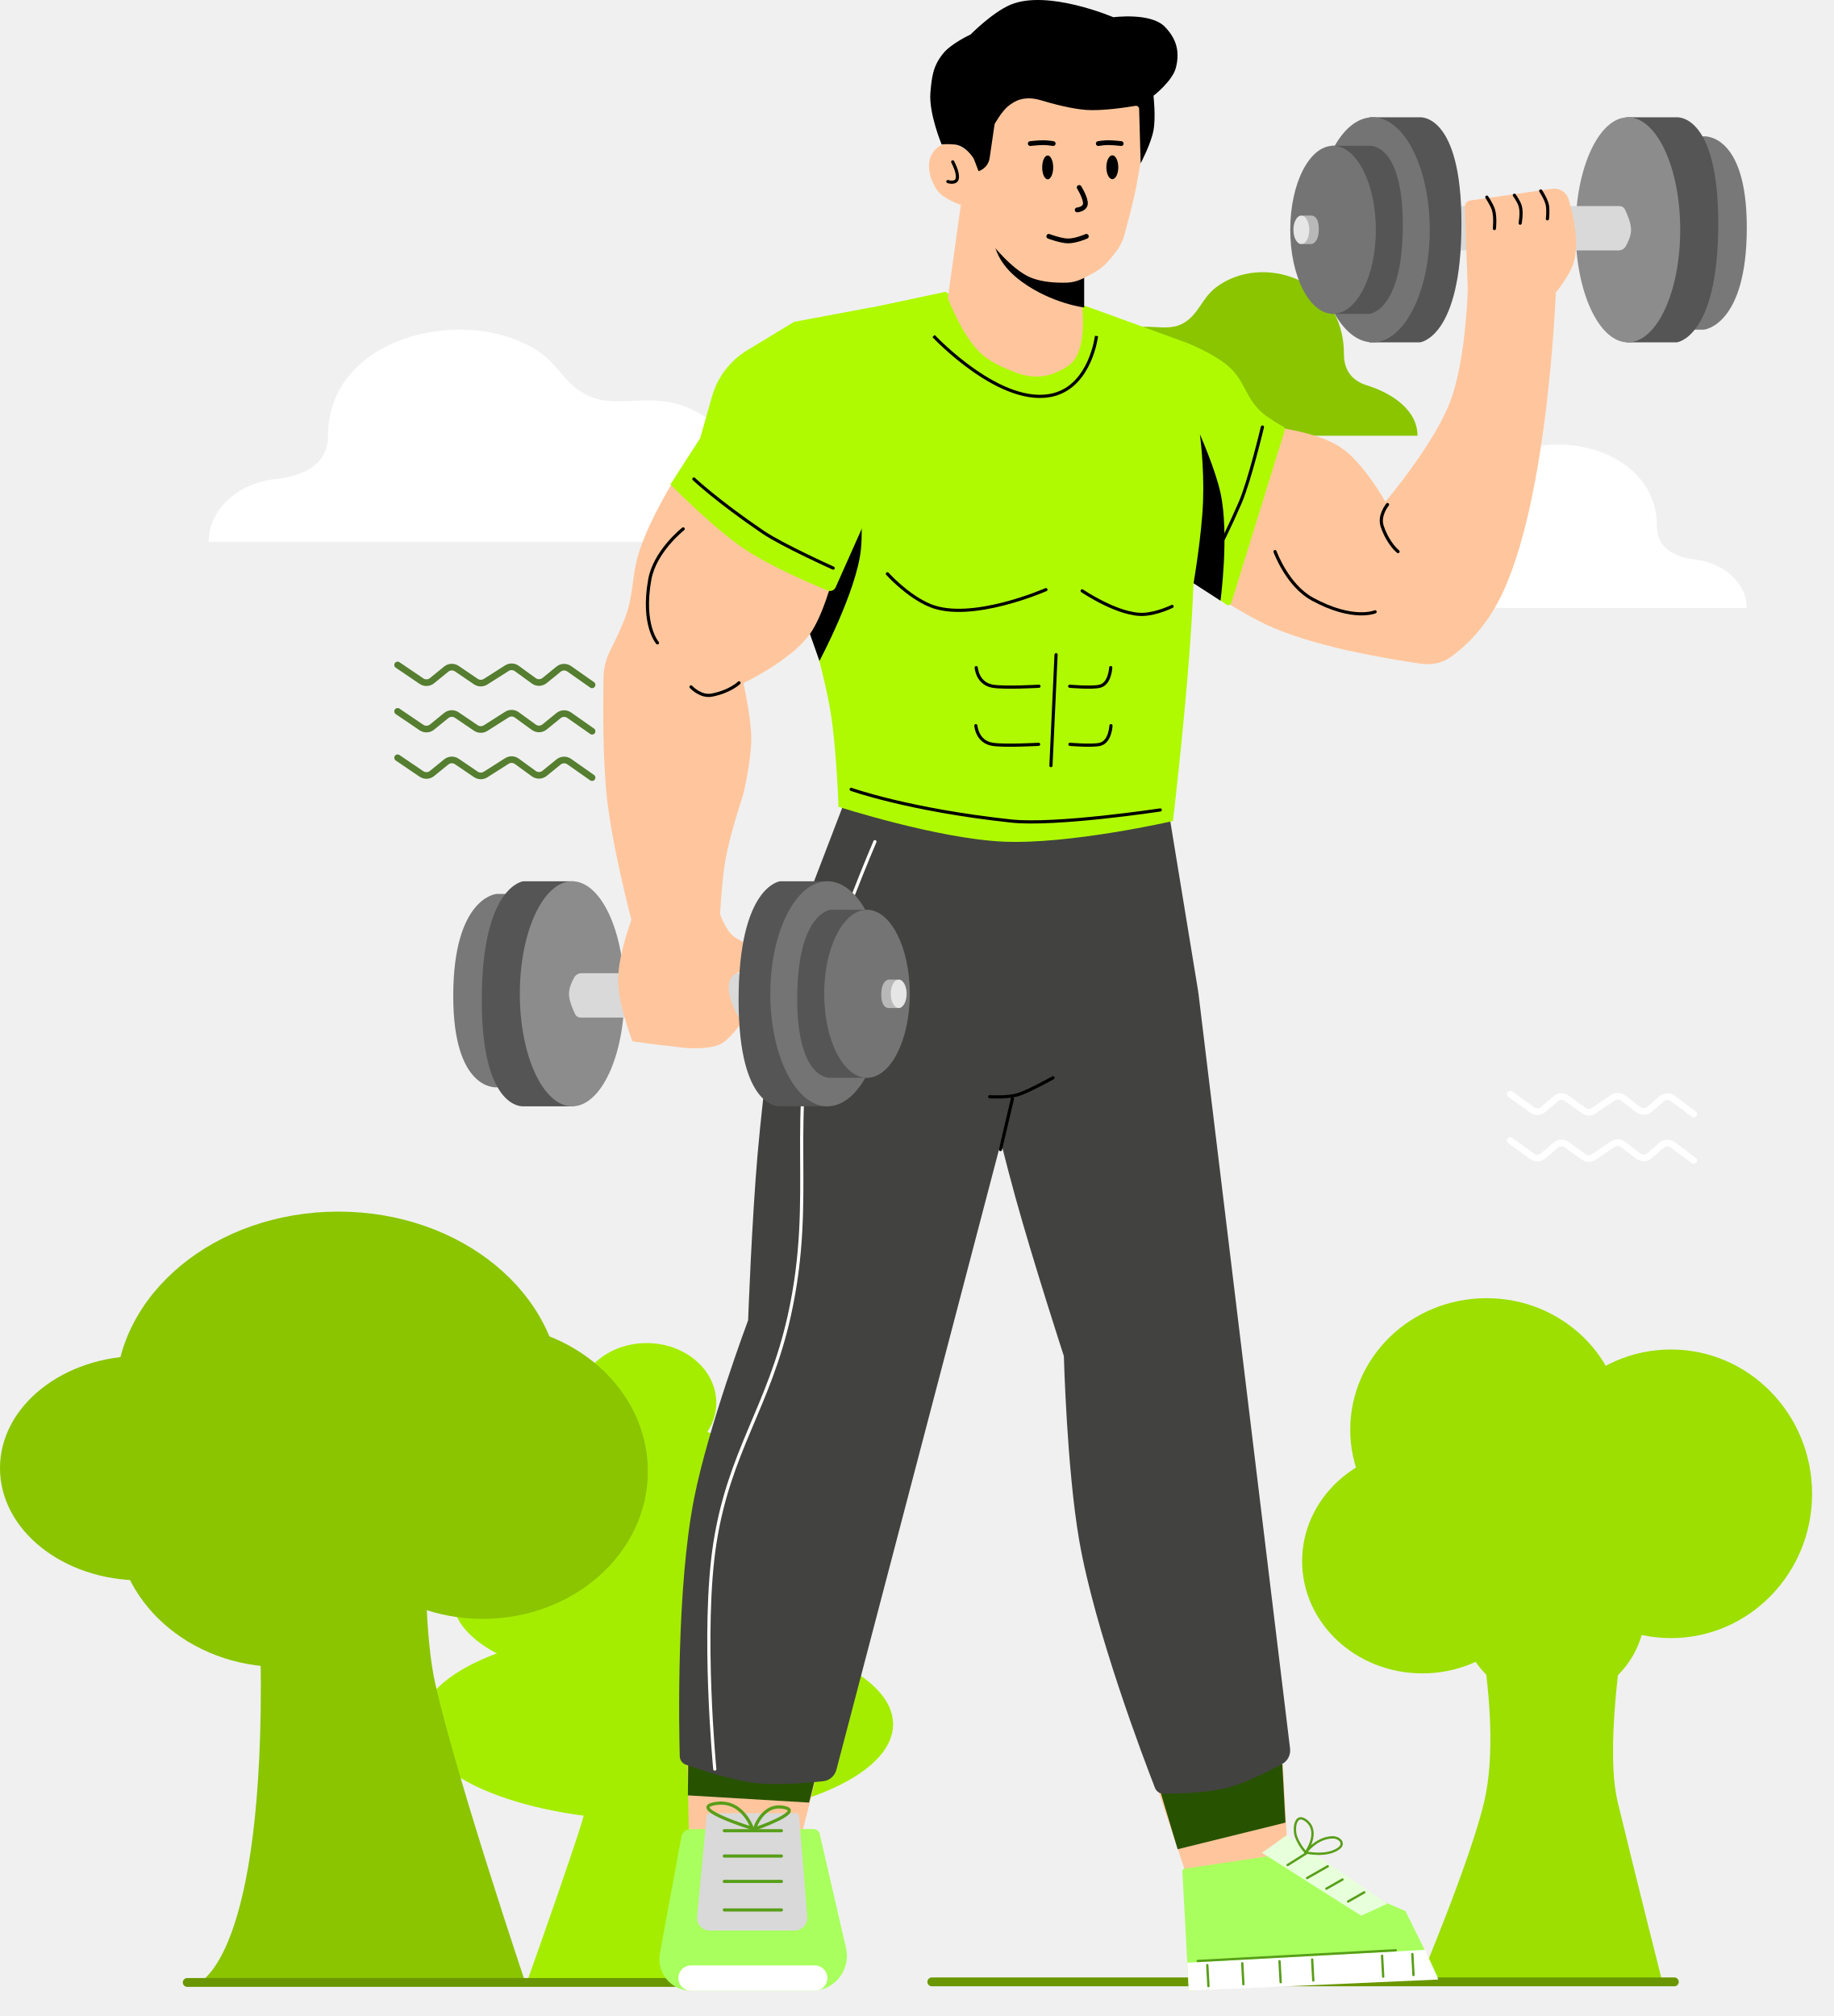
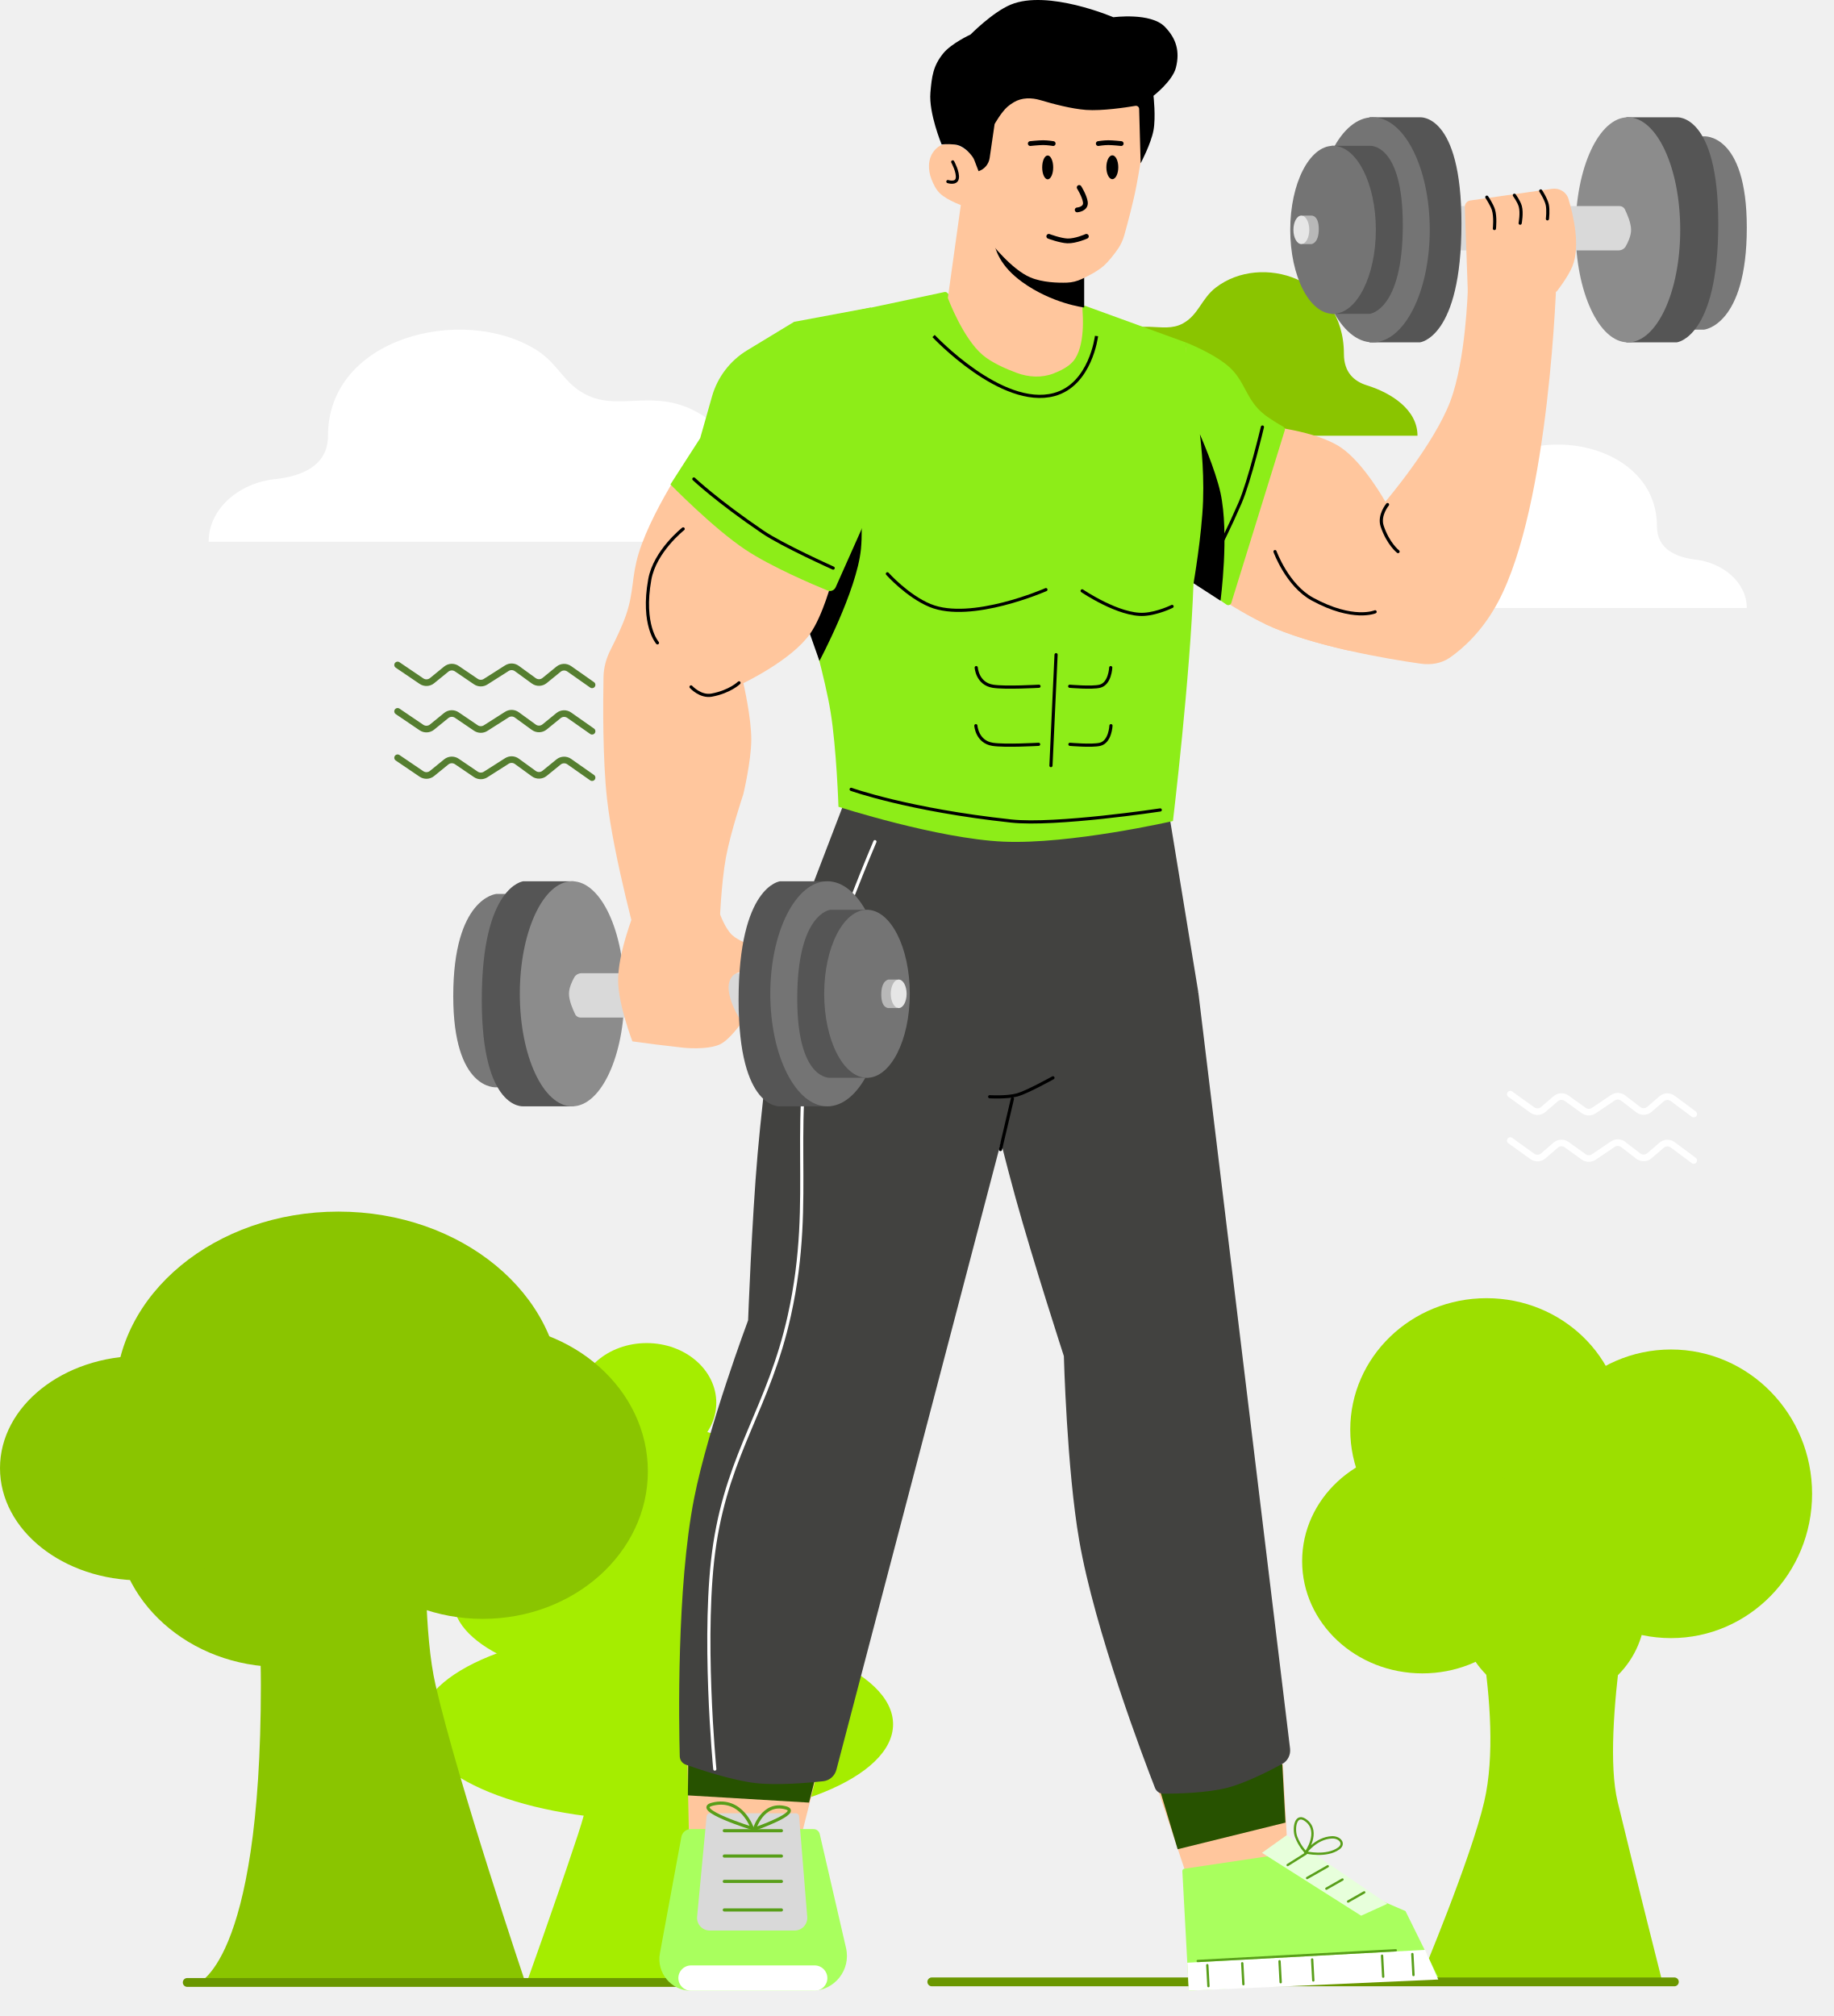
<svg xmlns="http://www.w3.org/2000/svg" width="3090" height="3398" viewBox="0 0 3090 3398" fill="none">
  <path d="M984.506 2761.06L1188.81 2777.82C1188.81 2777.82 1170.71 2997.7 1199.7 3166.05C1228.7 3334.41 1226.94 3344.81 1226.94 3344.81H1082.57H886.441C886.441 3344.81 930.442 3223.18 973.61 3093.43C1042.48 2886.44 984.506 2761.06 984.506 2761.06Z" fill="#A5ED00" />
  <ellipse cx="1089.82" cy="2364.34" rx="117.318" ry="100.558" fill="#A5ED00" />
  <ellipse cx="1101" cy="2697.68" rx="337.057" ry="143.389" fill="#A5ED00" />
  <ellipse cx="1100.99" cy="2520.77" rx="206.703" ry="119.18" fill="#A5ED00" />
  <ellipse cx="1106.58" cy="2906.24" rx="398.509" ry="162.011" fill="#A5ED00" />
  <path d="M389.996 2304.63L733.961 2274.59C733.961 2274.59 696.221 2675.17 733.961 2839.73C771.702 3004.3 886.441 3344.81 886.441 3344.81H620.488H329.713C329.713 3344.81 439.64 3317.79 439.64 2839.73C439.64 2625.96 389.996 2304.63 389.996 2304.63Z" fill="#8AC500" />
  <ellipse cx="570.241" cy="2352.97" rx="375.656" ry="310.795" fill="#8AC500" />
  <ellipse cx="472.949" cy="2561.07" rx="278.364" ry="248.636" fill="#8AC500" />
  <ellipse cx="237.826" cy="2474.58" rx="237.826" ry="189.179" fill="#8AC500" />
  <ellipse cx="813.471" cy="2479.99" rx="278.364" ry="248.636" fill="#8AC500" />
  <path d="M2469.99 2637.72L2759.32 2615.12C2759.32 2615.12 2697.08 2915.98 2726.15 3036.72C2755.22 3157.46 2799.86 3334 2799.86 3334H2394.47C2394.47 3334 2478.78 3133.63 2501.34 3036.72C2536.9 2884.02 2469.99 2637.72 2469.99 2637.72Z" fill="#9CDF00" />
  <ellipse cx="2505.28" cy="2409.72" rx="229.718" ry="221.61" fill="#9CDF00" />
  <circle cx="2616.08" cy="2712.41" r="156.749" fill="#9CDF00" />
  <ellipse cx="2397.17" cy="2631.33" rx="202.692" ry="189.179" fill="#9CDF00" />
  <ellipse cx="2816.07" cy="2517.83" rx="237.826" ry="243.231" fill="#9CDF00" />
  <line x1="2821.77" y1="3340.47" x2="1570.37" y2="3340.47" stroke="#6A9700" stroke-width="14.898" stroke-linecap="round" />
  <line x1="1257.35" y1="3341.45" x2="315.54" y2="3341.45" stroke="#6A9700" stroke-width="14.898" stroke-linecap="round" />
  <path d="M351.639 913.172C351.639 855.485 405.468 813.689 462.841 807.673C509.332 802.797 552.755 784.763 552.755 734.402C552.755 568.667 778.932 512.996 902.847 589.151C942.364 613.437 949.867 648.479 992.232 667.363C1050.68 693.417 1113.27 648.741 1193.35 706.469C1290.7 776.649 1226.85 838.303 1265.97 844.271C1299.74 849.422 1324.53 852.989 1342.68 855.46C1369.18 859.068 1390.74 882.708 1390.74 909.448V913.172H351.639Z" fill="white" />
  <path d="M2943.81 1024.88C2943.81 980.499 2902.19 948.581 2858.12 943.341C2823.89 939.271 2792.43 925.17 2792.43 887.09C2792.43 759.343 2622.19 716.432 2528.92 775.132C2499.18 793.851 2493.53 820.862 2461.64 835.417C2417.65 855.499 2370.54 821.063 2310.27 865.559C2236.99 919.653 2285.05 967.176 2255.6 971.776C2232.42 975.397 2214.85 978.004 2201.58 979.879C2179.6 982.984 2161.69 1002.69 2161.69 1024.88H2943.81Z" fill="white" />
  <path d="M2388.88 734.382C2388.88 690.752 2345.32 662.46 2303.66 649.508C2282.08 642.8 2264.89 627.694 2264.89 596.588C2264.89 468.842 2125.46 425.931 2049.06 484.63C2024.7 503.35 2020.08 530.36 1993.96 544.915C1957.92 564.997 1919.34 530.562 1869.97 575.058C1809.96 629.152 1849.32 676.674 1825.2 681.274C1810.05 684.164 1797.83 686.407 1787.98 688.148C1766.13 692.015 1748.28 712.186 1748.28 734.382H2388.88Z" fill="#8AC500" />
  <path d="M670.072 1120.79L710.308 1148.08C715.753 1151.78 722.975 1151.46 728.077 1147.31L752.059 1127.79C757.161 1123.63 764.384 1123.32 769.828 1127.01L801.964 1148.81C806.881 1152.15 813.31 1152.24 818.323 1149.05L854.213 1126.23C859.375 1122.94 866.019 1123.15 870.967 1126.75L899.608 1147.57C905.075 1151.54 912.532 1151.34 917.773 1147.07L941.317 1127.9C946.487 1123.69 953.823 1123.43 959.28 1127.26L997.818 1154.31" stroke="#557E30" stroke-width="11.173" stroke-linecap="round" />
  <path d="M670.072 1199L710.308 1226.29C715.753 1229.99 722.975 1229.67 728.077 1225.52L752.059 1206C757.161 1201.84 764.384 1201.53 769.828 1205.22L801.964 1227.02C806.881 1230.36 813.31 1230.45 818.323 1227.27L854.213 1204.44C859.375 1201.16 866.019 1201.36 870.967 1204.96L899.608 1225.78C905.075 1229.75 912.532 1229.55 917.773 1225.28L941.317 1206.11C946.487 1201.9 953.823 1201.64 959.28 1205.47L997.818 1232.52" stroke="#557E30" stroke-width="11.173" stroke-linecap="round" />
  <path d="M670.072 1277.21L710.308 1304.51C715.753 1308.2 722.975 1307.89 728.077 1303.73L752.059 1284.21C757.161 1280.06 764.384 1279.74 769.828 1283.43L801.964 1305.24C806.881 1308.57 813.31 1308.67 818.323 1305.48L854.213 1282.65C859.375 1279.37 866.019 1279.57 870.967 1283.17L899.608 1303.99C905.075 1307.96 912.532 1307.76 917.773 1303.49L941.317 1284.33C946.487 1280.12 953.823 1279.86 959.28 1283.68L997.818 1310.73" stroke="#557E30" stroke-width="11.173" stroke-linecap="round" />
  <path d="M2545.3 1844.25L2582.36 1870.91C2587.95 1874.93 2595.58 1874.59 2600.79 1870.09L2621.84 1851.93C2627.05 1847.42 2634.68 1847.09 2640.27 1851.11L2668.91 1871.71C2673.97 1875.35 2680.77 1875.45 2685.94 1871.97L2718.13 1850.26C2723.45 1846.67 2730.47 1846.89 2735.56 1850.81L2760.91 1870.35C2766.51 1874.67 2774.38 1874.45 2779.74 1869.83L2800.33 1852.05C2805.61 1847.49 2813.36 1847.21 2818.96 1851.38L2854.42 1877.77" stroke="white" stroke-width="11.173" stroke-linecap="round" />
  <path d="M2545.3 1922.46L2582.36 1949.12C2587.95 1953.14 2595.58 1952.81 2600.79 1948.3L2621.84 1930.14C2627.05 1925.64 2634.68 1925.3 2640.27 1929.32L2668.91 1949.92C2673.97 1953.56 2680.77 1953.67 2685.94 1950.18L2718.13 1928.47C2723.45 1924.88 2730.47 1925.11 2735.56 1929.02L2760.91 1948.56C2766.51 1952.88 2774.38 1952.66 2779.74 1948.04L2800.33 1930.27C2805.61 1925.71 2813.36 1925.43 2818.96 1929.59L2854.42 1955.98" stroke="white" stroke-width="11.173" stroke-linecap="round" />
  <path d="M1949.4 3010.49L2162.03 2973.38L2170.64 3132.42L2005.76 3178.76L1949.4 3010.49Z" fill="#FFC69D" />
  <path d="M1949.85 3000.74L2161.05 2973.44L2166.39 3072.04L1984.69 3116.89L1949.85 3000.74Z" fill="#275200" />
  <path d="M1992.6 3153.87C1992.49 3151.85 1993.94 3150.07 1995.95 3149.77L2149.58 3126.87L2368.65 3221.14L2423.68 3332.59L2003.5 3355.32L1992.6 3153.87Z" fill="#A9FF5E" />
  <path d="M2000.95 3308.2L2401.71 3286.51L2423.89 3336.51L2003.5 3355.32L2000.95 3308.2Z" fill="white" />
  <line x1="2018.52" y1="3305.28" x2="2352.3" y2="3287.22" stroke="#589E19" stroke-width="3.933" stroke-linecap="round" />
  <line x1="2036.56" y1="3347.63" x2="2034.65" y2="3312.29" stroke="#589E19" stroke-width="3.933" stroke-linecap="round" />
  <line x1="2382.13" y1="3328.93" x2="2380.22" y2="3293.58" stroke="#589E19" stroke-width="3.933" stroke-linecap="round" />
  <line x1="2331.08" y1="3331.69" x2="2329.17" y2="3296.35" stroke="#589E19" stroke-width="3.933" stroke-linecap="round" />
  <line x1="2213.28" y1="3338.06" x2="2211.36" y2="3302.72" stroke="#589E19" stroke-width="3.933" stroke-linecap="round" />
  <line x1="2158.29" y1="3341.04" x2="2156.38" y2="3305.7" stroke="#589E19" stroke-width="3.933" stroke-linecap="round" />
  <line x1="2095.47" y1="3344.44" x2="2093.55" y2="3309.1" stroke="#589E19" stroke-width="3.933" stroke-linecap="round" />
  <path d="M2168.52 3093.15L2338.12 3208.84L2293.92 3228.96L2126.81 3122.98L2168.52 3093.15Z" fill="#E7FFDB" />
  <line x1="2271.94" y1="3205.04" x2="2299.09" y2="3189.58" stroke="#589E19" stroke-width="3.933" stroke-linecap="round" />
  <line x1="2235.32" y1="3183.39" x2="2262.47" y2="3167.93" stroke="#589E19" stroke-width="3.933" stroke-linecap="round" />
  <line x1="2202.85" y1="3165.45" x2="2237.64" y2="3145.64" stroke="#589E19" stroke-width="3.933" stroke-linecap="round" />
  <line x1="2170.04" y1="3143.56" x2="2200.99" y2="3124.11" stroke="#589E19" stroke-width="3.933" stroke-linecap="round" />
  <path d="M2200.67 3122.32C2200.67 3122.32 2217.88 3098.32 2244.28 3096.89C2257.87 3096.16 2267.22 3107.52 2256.23 3115.54C2235.66 3130.55 2200.67 3122.32 2200.67 3122.32ZM2200.67 3122.32C2200.67 3122.32 2225.35 3088.11 2201.82 3069.1C2182.98 3053.87 2179.25 3082.73 2184.44 3096.23C2190.64 3112.4 2200.67 3122.32 2200.67 3122.32Z" stroke="#589E19" stroke-width="3.933" />
  <path d="M1156.95 2903.62L1390.99 2933.89L1348.36 3102.72L1161.19 3097.59L1156.95 2903.62Z" fill="#FFC69D" />
  <path d="M1160.59 2893.58L1389.95 2933.62L1363.52 3038.3L1159.27 3026.15L1160.59 2893.58Z" fill="#275200" />
  <path d="M1998.12 584.818C1998.12 584.818 2053.68 614.081 2080.94 642.193C2105.81 667.833 2131.7 717.824 2131.7 717.824C2131.7 717.824 2217.1 725.28 2259.94 754.335C2298.34 780.381 2334.74 845.614 2334.74 845.614L2374.32 973.59C2395.96 1043.58 2338.61 1111.73 2267.23 1095.25C2220.08 1084.37 2170.44 1069.96 2131.7 1051.64C2079.85 1027.12 2006.14 976.011 2006.14 976.011L1998.12 584.818Z" fill="#FFC69D" />
-   <path d="M1998.12 577.058C1998.12 577.058 2047.36 596.01 2072.93 619.803C2098.5 643.596 2100.2 673.531 2129.03 697.278C2139.15 705.607 2155.29 715.056 2162.61 719.193C2164.83 720.447 2165.89 723.076 2165.14 725.511L2075.09 1016.23C2074.02 1019.69 2069.9 1021.1 2066.93 1019.04L2011.48 980.464L1998.12 577.058Z" fill="#AFFA01" />
+   <path d="M1998.12 577.058C1998.12 577.058 2047.36 596.01 2072.93 619.803C2098.5 643.596 2100.2 673.531 2129.03 697.278C2139.15 705.607 2155.29 715.056 2162.61 719.193C2164.83 720.447 2165.89 723.076 2165.14 725.511L2075.09 1016.23C2074.02 1019.69 2069.9 1021.1 2066.93 1019.04L2011.48 980.464L1998.12 577.058Z" fill="#8DED18" />
  <path d="M2022.17 732.008C2022.17 732.008 2048.18 790.879 2056.9 830.856C2072.01 900.172 2056.9 1012.52 2056.9 1012.52L2011.48 983.135C2011.48 983.135 2025.43 902.676 2027.51 844.214C2029.59 785.751 2022.17 732.008 2022.17 732.008Z" fill="black" />
  <path d="M2023.76 978.385C2023.76 978.385 2052.91 932.912 2089.88 847.66C2105.81 810.915 2127.56 719.755 2127.56 719.755" stroke="black" stroke-width="5.343" stroke-linecap="round" />
  <path d="M2334.74 845.614C2334.74 845.614 2416.66 749.579 2444.27 676.096C2470.44 606.453 2473.66 488.324 2473.66 488.324L2623.27 464.852C2623.27 464.852 2612.49 850.667 2524.42 1015.13C2497.92 1064.62 2464.95 1093.53 2443.28 1108.55C2428.85 1118.55 2411.14 1121.04 2393.77 1118.57C2339.07 1110.78 2211.96 1089.6 2131.71 1051.64L2334.74 845.614Z" fill="#FFC69D" />
  <path d="M2871.39 555.684H2783.57V229.784H2871.39C2871.39 229.784 2943.86 223.662 2943.86 383.537C2943.86 549.562 2871.39 555.684 2871.39 555.684Z" fill="#787878" />
  <path d="M2825.72 577.057H2740.82V197.732H2825.72C2825.72 197.732 2895.78 190.606 2895.78 376.69C2895.78 569.931 2825.72 577.057 2825.72 577.057Z" fill="#555555" />
  <ellipse cx="2743.5" cy="387.376" rx="88.162" ry="189.681" transform="rotate(180 2743.5 387.376)" fill="#8C8C8C" />
  <path d="M2739.84 415.202C2737.29 419.662 2732.44 422.107 2727.31 422.107H2382.84V347.303H2729.23C2733.09 347.303 2736.65 349.376 2738.35 352.841C2742.28 360.843 2748.84 375.93 2748.84 387.377C2748.84 397.473 2743.73 408.361 2739.84 415.202Z" fill="#D9D9D9" />
  <path d="M2392.92 577.057H2308.03V197.732H2392.92C2392.92 197.732 2462.98 190.606 2462.98 376.69C2462.98 569.931 2392.92 577.057 2392.92 577.057Z" fill="#555555" />
  <ellipse cx="2313.37" cy="387.376" rx="96.176" ry="189.681" transform="rotate(180 2313.37 387.376)" fill="#747474" />
  <path d="M2308.36 528.969H2243.91V245.787H2308.36C2308.36 245.787 2364.13 240.442 2364.13 379.362C2364.13 523.624 2308.36 528.969 2308.36 528.969Z" fill="#555555" />
  <ellipse cx="2246.58" cy="387.377" rx="72.132" ry="141.593" transform="rotate(180 2246.58 387.377)" fill="#747474" />
  <path d="M2210.15 411.42H2195.82V363.337H2210.15C2210.15 363.337 2222.54 362.429 2222.54 386.017C2222.54 410.513 2210.15 411.42 2210.15 411.42Z" fill="#B8B8B8" />
  <ellipse cx="2193.14" cy="387.376" rx="13.358" ry="24.044" transform="rotate(180 2193.14 387.376)" fill="#E6E6E6" />
  <path d="M2468.66 348.883C2468.46 343.426 2472.42 338.702 2477.82 337.93L2615.62 318.245C2627.92 316.487 2639.77 323.436 2643.35 335.337C2651.8 363.475 2663.64 414.96 2649.98 448.822C2642.62 467.078 2623.27 491.567 2623.27 491.567H2473.66L2468.66 348.883Z" fill="#FFC69D" />
  <path d="M2505.72 332.32C2505.72 332.32 2514.05 344.763 2516.8 353.351C2520.64 365.342 2518.52 385.202 2518.52 385.202" stroke="black" stroke-width="5.343" stroke-linecap="round" />
  <path d="M2552.15 329.084C2552.15 329.084 2559.86 339.461 2562.18 347.926C2565.14 358.768 2561.9 376.176 2561.9 376.176" stroke="black" stroke-width="5.343" stroke-linecap="round" />
  <path d="M2596.56 321.828C2596.56 321.828 2605.35 335.145 2607.55 344.871C2609.61 354.003 2607.86 368.843 2607.86 368.843" stroke="black" stroke-width="5.343" stroke-linecap="round" />
  <path d="M1421.07 1357.15L1966.07 1346.47L2019.5 1672.4L1736.32 1773.92L1311.54 1643.01L1421.07 1357.15Z" fill="#424240" />
  <path d="M1311.54 1643.01L1736.32 1736.52L1409.58 2982.9C1406.84 2993.35 1398.1 3001.12 1387.36 3002.28C1360.87 3005.16 1310.17 3009.52 1274.14 3005.51C1233.9 3001.03 1178.36 2982.39 1155.92 2974.42C1149.83 2972.26 1145.76 2966.72 1145.59 2960.27C1144.2 2908.37 1139.96 2675.93 1169.95 2524.63C1193.69 2404.84 1260.78 2225.41 1260.78 2225.41C1260.78 2225.41 1266.9 2058.62 1276.81 1944.9C1286.72 1831.18 1311.54 1643.01 1311.54 1643.01Z" fill="#424240" />
  <path d="M1637.45 1722.4L2019.5 1672.4L2174.12 2947.17C2175.41 2957.73 2170.32 2968.03 2160.97 2973.11C2139.55 2984.76 2099.74 3005.08 2068.96 3013.16C2034.43 3022.22 1982.87 3023.33 1960.86 3023.36C1954.44 3023.36 1948.81 3019.53 1946.48 3013.54C1927.71 2965.36 1845.23 2748.64 1818.83 2596.69C1797.94 2476.4 1792.92 2285.71 1792.92 2285.71C1792.92 2285.71 1741.38 2127.19 1711.02 2017.19C1680.67 1907.2 1637.45 1722.4 1637.45 1722.4Z" fill="#424240" />
-   <path d="M1343.59 544.998L1591.56 492.239C1593.5 491.826 1595.44 492.435 1596.73 493.941C1613.19 513.105 1726.51 640.754 1789.74 598.43C1816.68 580.396 1821.1 538.452 1821.74 520.894C1821.88 517.098 1825.71 514.362 1829.28 515.66L1998.12 577.057C1998.12 577.057 2016.81 820.895 2011.48 980.463C2006.2 1138.5 1976.75 1383.87 1976.75 1383.87C1976.75 1383.87 1803.23 1423.65 1690.89 1418.6C1580.1 1413.62 1413.05 1359.83 1413.05 1359.83C1413.05 1359.83 1409.87 1261.52 1399.69 1199.53C1390.3 1142.35 1364.96 1055.27 1364.96 1055.27L1343.59 544.998Z" fill="#AFFA01" />
+   <path d="M1343.59 544.998L1591.56 492.239C1593.5 491.826 1595.44 492.435 1596.73 493.941C1613.19 513.105 1726.51 640.754 1789.74 598.43C1816.68 580.396 1821.1 538.452 1821.74 520.894C1821.88 517.098 1825.71 514.362 1829.28 515.66L1998.12 577.057C1998.12 577.057 2016.81 820.895 2011.48 980.463C2006.2 1138.5 1976.75 1383.87 1976.75 1383.87C1976.75 1383.87 1803.23 1423.65 1690.89 1418.6C1580.1 1413.62 1413.05 1359.83 1413.05 1359.83C1413.05 1359.83 1409.87 1261.52 1399.69 1199.53C1390.3 1142.35 1364.96 1055.27 1364.96 1055.27L1343.59 544.998Z" fill="#8DED18" />
  <path d="M1871.91 1125.25C1871.91 1125.25 1870.79 1152.47 1853.48 1156.68C1839.96 1159.97 1802.75 1156.68 1802.75 1156.68" stroke="black" stroke-width="5.343" stroke-linecap="round" />
  <path d="M1872.3 1223.13C1872.3 1223.13 1871.18 1250.35 1853.87 1254.56C1840.35 1257.84 1803.14 1254.56 1803.14 1254.56" stroke="black" stroke-width="5.343" stroke-linecap="round" />
  <path d="M1645.22 1125.25C1645.22 1125.25 1646.93 1152.47 1673.4 1156.68C1694.09 1159.97 1750.99 1156.68 1750.99 1156.68" stroke="black" stroke-width="5.343" stroke-linecap="round" />
  <path d="M1644.61 1223.13C1644.61 1223.13 1646.32 1250.35 1672.79 1254.56C1693.48 1257.84 1750.39 1254.56 1750.39 1254.56" stroke="black" stroke-width="5.343" stroke-linecap="round" />
  <path d="M1448.47 820.801C1448.47 820.801 1455.01 884.83 1450.94 925.543C1443.89 996.137 1380.99 1114.04 1380.99 1114.04L1360.68 1056.33C1360.68 1056.33 1398.82 984.12 1418.87 929.164C1438.92 874.208 1448.47 820.801 1448.47 820.801Z" fill="black" />
  <path d="M1573.34 566.37C1573.34 566.37 1687.9 688.816 1776.42 665.072C1838.18 648.507 1847.95 566.369 1847.95 566.369" stroke="black" stroke-width="5.343" />
  <path d="M1343.59 545L1506.56 630.49C1506.56 630.49 1492.1 752.436 1463.81 830.857C1443.38 887.49 1402.36 977.793 1402.36 977.793C1402.36 977.793 1387.08 1037.28 1364.96 1068.63C1333.57 1113.13 1252.76 1151.44 1252.76 1151.44C1252.76 1151.44 1266.42 1209.7 1266.11 1247.62C1265.83 1283.47 1252.76 1338.45 1252.76 1338.45C1252.76 1338.45 1231.22 1402.75 1223.37 1445.32C1215.39 1488.6 1212.68 1557.52 1212.68 1557.52L1076.43 1597.6C1076.43 1597.6 1034.14 1446.12 1023 1346.47C1015.58 1280.07 1016.25 1185.2 1017.08 1141.05C1017.37 1125.03 1021.75 1109.43 1029.01 1095.15C1037.5 1078.45 1048.7 1055.12 1055.06 1036.57C1068.53 997.276 1064.23 972.079 1076.43 932.376C1101.54 850.716 1180.63 740.024 1180.63 740.024C1180.63 740.024 1197.93 671.704 1223.37 635.833C1257.42 587.839 1343.59 545 1343.59 545Z" fill="#FFC69D" />
  <path d="M1495.52 967.119C1495.52 967.119 1529.18 1004.76 1567.39 1020.54C1636.72 1049.17 1762.68 993.835 1762.68 993.835" stroke="black" stroke-width="5.343" stroke-linecap="round" />
  <path d="M1434.43 1330.44C1434.43 1330.44 1531.22 1365.18 1704.25 1383.87C1778.83 1391.92 1955.38 1365.17 1955.38 1365.17" stroke="black" stroke-width="5.343" stroke-linecap="round" />
  <path d="M1975.29 1022.11C1975.29 1022.11 1951.6 1033.93 1928.32 1035.45C1886.09 1038.22 1823.77 995.88 1823.77 995.88" stroke="black" stroke-width="5.343" stroke-linecap="round" />
  <path d="M1629.45 272.499L1816.46 283.186L1824.47 526.298C1824.47 526.298 1829.97 584.176 1808.44 609.116C1800.68 618.116 1787.67 624.822 1775.4 629.537C1755.49 637.181 1733.54 635.938 1713.54 628.537C1694.65 621.544 1671.26 611.178 1656.17 598.43C1622.53 570.033 1597.39 502.254 1597.39 502.254L1629.45 272.499Z" fill="#FFC69D" />
  <path d="M1680.21 363.333L1827.14 446.151V518.284C1827.14 518.284 1773.14 511.718 1722.95 475.539C1649.57 422.646 1680.21 363.333 1680.21 363.333Z" fill="black" />
  <path d="M1616.09 133.578C1645.4 30.612 1800.03 -26.669 1880.58 66.79C1943.27 139.537 1932.89 218.16 1915.31 312.573C1910.27 339.624 1900.25 376.805 1894.87 396.052C1892.51 404.501 1888.96 412.552 1883.92 419.731C1877.6 428.728 1868.13 441.179 1859.21 448.823C1849.27 457.332 1833.61 465.382 1822.88 470.378C1815.14 473.979 1806.83 476.094 1798.31 476.384C1782.96 476.906 1756.77 476.213 1736.31 467.524C1704.34 453.936 1669.53 408.749 1669.53 408.749L1641.47 268.492C1641.47 268.492 1600.8 187.302 1616.09 133.578Z" fill="#FFC69D" />
  <ellipse cx="1765.66" cy="282.152" rx="9.269" ry="20.084" fill="black" />
  <ellipse cx="1874.59" cy="281.896" rx="10.042" ry="20.084" fill="black" />
  <path d="M1767.5 398.354C1767.5 398.354 1787.41 405.75 1799.17 406.066C1812.79 406.431 1830.84 398.354 1830.84 398.354" stroke="black" stroke-width="8.06" stroke-linecap="round" />
  <path d="M1818.74 315.965C1818.74 315.965 1827.5 329.841 1829.11 340.428C1830.98 352.682 1815.37 353.799 1815.37 353.799" stroke="black" stroke-width="8.06" stroke-linecap="round" />
  <path d="M1850.93 241.986C1850.93 241.986 1860.22 240.441 1867.82 240.441C1875.42 240.441 1889.55 241.986 1889.55 241.986" stroke="black" stroke-width="8.06" stroke-linecap="round" />
  <path d="M1774.93 241.986C1774.93 241.986 1765.63 240.441 1758.03 240.441C1750.43 240.441 1736.31 241.986 1736.31 241.986" stroke="black" stroke-width="8.06" stroke-linecap="round" />
-   <path d="M1338.25 542.462L1467.5 518.284L1546.64 679.473L1408.36 989.832C1406.03 995.053 1400.03 997.518 1394.75 995.35C1369.57 985.026 1299.85 955.383 1256.48 926.63C1201.99 890.496 1129.87 816.484 1129.87 816.484L1179.99 738.576L1199.95 668.197C1209.16 635.731 1230.32 607.953 1259.17 590.447L1338.25 542.462Z" fill="#AFFA01" />
+   <path d="M1338.25 542.462L1467.5 518.284L1546.64 679.473L1408.36 989.832C1406.03 995.053 1400.03 997.518 1394.75 995.35C1369.57 985.026 1299.85 955.383 1256.48 926.63C1201.99 890.496 1129.87 816.484 1129.87 816.484L1179.99 738.576L1199.95 668.197C1209.16 635.731 1230.32 607.953 1259.17 590.447L1338.25 542.462Z" fill="#8DED18" />
  <path d="M1584.04 245.784C1586.13 244.651 1588.61 243.758 1591.22 243.054C1603.59 239.709 1616.35 244.542 1626.68 252.12L1650.83 269.828L1624.11 347.303C1624.11 347.303 1597.75 338.804 1584.04 325.931C1577.95 320.214 1573.23 310.973 1569.8 302.113C1563.78 286.563 1563.47 268.403 1573.58 255.146C1576.44 251.408 1579.9 248.027 1584.04 245.784Z" fill="#FFC69D" />
  <path d="M1597.44 306.037C1597.44 306.037 1611.38 310.577 1613.27 300.791C1615.27 290.476 1605.6 272.847 1605.6 272.847" stroke="black" stroke-width="5.343" stroke-linecap="round" />
  <path d="M1568.01 156.142C1570.32 129.095 1572.39 111.195 1589.65 89.949C1603.32 73.105 1635.63 58.176 1635.63 58.176C1635.63 58.176 1672.73 20.588 1703.24 7.869C1765.92 -18.259 1876.34 29.05 1876.34 29.05C1876.34 29.05 1939.08 20.646 1962.89 44.937C1982.58 65.025 1988.59 86.736 1981.82 113.778C1976.09 136.68 1943.96 161.437 1943.96 161.437C1943.96 161.437 1948.12 197.307 1943.96 219.688C1939.71 242.548 1922.32 275.29 1922.32 275.29L1919.79 183.585C1919.7 180.299 1916.72 177.857 1913.48 178.405C1898.12 181.006 1857.32 187.252 1830.36 185.267C1806.1 183.48 1774.57 175.133 1753.44 168.818C1738.43 164.33 1722 164.265 1708.57 172.341C1704.63 174.713 1700.82 177.313 1697.83 179.971C1687.2 189.426 1676.2 209.097 1676.2 209.097L1667.84 266.342C1666.33 276.689 1659.09 285.285 1649.15 288.529L1642.15 270.26C1641.41 268.322 1640.52 266.447 1639.32 264.748C1635.21 258.885 1623.95 245.022 1608.58 243.517C1595.58 242.244 1586.94 243.517 1586.94 243.517C1586.94 243.517 1565.04 190.902 1568.01 156.142Z" fill="black" />
  <path d="M1148.34 3096.11C1149.75 3088.5 1156.38 3082.98 1164.11 3082.98H1371.07C1376.05 3082.98 1380.37 3086.42 1381.49 3091.27L1425.83 3283.5C1434.33 3320.33 1406.36 3355.48 1368.56 3355.48H1164.67C1131.28 3355.48 1106.07 3325.2 1112.13 3292.36L1148.34 3096.11Z" fill="#A9FF5E" />
  <path d="M1190.85 3061.11C1191.11 3058.37 1193.42 3056.27 1196.17 3056.27H1341.34C1344.12 3056.27 1346.44 3058.41 1346.66 3061.18L1360.42 3230.87C1361.43 3243.31 1351.6 3253.96 1339.12 3253.96H1196.1C1183.5 3253.96 1173.64 3243.12 1174.82 3230.58L1190.85 3061.11Z" fill="#D9D9D9" />
  <line x1="1220.7" y1="3085.66" x2="1316.87" y2="3085.66" stroke="#589E19" stroke-width="5.343" stroke-linecap="round" />
  <line x1="1220.7" y1="3128.4" x2="1316.87" y2="3128.4" stroke="#589E19" stroke-width="5.343" stroke-linecap="round" />
  <path d="M1267.92 3081.87C1267.92 3081.87 1164.92 3049.81 1200.65 3040.97C1250.19 3028.7 1267.92 3081.87 1267.92 3081.87Z" stroke="#589E19" stroke-width="5.343" stroke-linecap="round" />
  <path d="M1271.46 3082.98C1271.46 3082.98 1352.39 3054.93 1324.32 3047.19C1285.39 3036.45 1271.46 3082.98 1271.46 3082.98Z" stroke="#589E19" stroke-width="5.343" stroke-linecap="round" />
  <line x1="1220.7" y1="3171.15" x2="1316.87" y2="3171.15" stroke="#589E19" stroke-width="5.343" stroke-linecap="round" />
  <line x1="1220.7" y1="3219.23" x2="1316.87" y2="3219.23" stroke="#589E19" stroke-width="5.343" stroke-linecap="round" />
  <rect x="1143.22" y="3312.74" width="251.127" height="42.745" rx="21.372" fill="white" />
  <line x1="2.672" y1="-2.672" x2="189.828" y2="-2.672" transform="matrix(-0.0460126 0.998941 -0.999635 -0.0270102 1777.23 1100.74)" stroke="black" stroke-width="5.343" stroke-linecap="round" />
  <path d="M1169.37 807.353C1169.37 807.353 1208.62 844.461 1285.49 896.666C1318.62 919.167 1404.13 957.517 1404.13 957.517" stroke="black" stroke-width="5.343" stroke-linecap="round" />
  <line x1="1706.24" y1="1851.93" x2="1686.09" y2="1937.57" stroke="black" stroke-width="5.343" stroke-linecap="round" />
  <path d="M1774.53 1816.66C1774.53 1816.66 1730.98 1840.85 1714.55 1845.41C1696.68 1850.37 1667.87 1848.57 1667.87 1848.57" stroke="black" stroke-width="5.343" stroke-linecap="round" />
  <path d="M1474.5 1418.6C1474.5 1418.6 1406.56 1576.87 1378.32 1683.09C1324.49 1885.56 1375.65 2012.87 1330.23 2217.4C1295.97 2371.68 1228.68 2445.9 1204.64 2602.1C1182.09 2748.67 1204.64 2981.83 1204.64 2981.83" stroke="white" stroke-width="5.343" stroke-linecap="round" />
  <path d="M2338.4 850.473C2338.4 850.473 2323.21 868.502 2329.39 886.959C2339.41 916.849 2356.11 929.704 2356.11 929.704" stroke="black" stroke-width="5.343" stroke-linecap="round" />
  <path d="M1164.59 1157.79C1164.59 1157.79 1180.41 1175.27 1199.54 1171.63C1230.5 1165.73 1245.49 1150.91 1245.49 1150.91" stroke="black" stroke-width="5.343" stroke-linecap="round" />
  <path d="M2148.76 929.705C2148.76 929.705 2169.38 986.75 2211.85 1009.85C2280.62 1047.26 2317.47 1031.21 2317.47 1031.21" stroke="black" stroke-width="5.343" stroke-linecap="round" />
  <path d="M1151.36 891.465C1151.36 891.465 1103.68 928.971 1095.1 976.548C1081.2 1053.6 1108.02 1083.54 1108.02 1083.54" stroke="black" stroke-width="5.343" stroke-linecap="round" />
  <path d="M836.333 1506.76H924.155V1832.66H836.333C836.333 1832.66 763.861 1838.78 763.861 1678.91C763.861 1512.88 836.333 1506.76 836.333 1506.76Z" fill="#787878" />
  <path d="M882.006 1485.39H966.9V1864.72H882.006C882.006 1864.72 811.949 1871.84 811.949 1685.76C811.949 1492.52 882.006 1485.39 882.006 1485.39Z" fill="#555555" />
  <ellipse cx="964.222" cy="1675.07" rx="88.162" ry="189.681" fill="#8C8C8C" />
  <path d="M967.889 1647.25C970.431 1642.79 975.281 1640.34 980.414 1640.34H1324.89V1715.14H978.492C974.632 1715.14 971.073 1713.07 969.373 1709.61C965.447 1701.6 958.885 1686.52 958.885 1675.07C958.885 1664.97 963.991 1654.09 967.889 1647.25Z" fill="#D9D9D9" />
  <path d="M1068.42 1538.82H1212.69C1212.69 1538.82 1221.64 1564.88 1234.06 1576.22C1243.71 1585.04 1263.45 1592.25 1263.45 1592.25L1255.43 1637.67C1255.43 1637.67 1241.94 1636.41 1234.06 1645.68C1213.74 1669.61 1250.09 1723.16 1250.09 1723.16C1250.09 1723.16 1229.69 1753.07 1212.69 1760.56C1190.64 1770.27 1151.24 1765.9 1151.24 1765.9L1105.82 1760.56L1065.75 1755.22C1065.75 1755.22 1042.38 1694.44 1041.71 1653.7C1040.95 1607.64 1068.42 1538.82 1068.42 1538.82Z" fill="#FFC69D" />
  <path d="M1314.79 1485.39H1399.69V1864.72H1314.79C1314.79 1864.72 1244.74 1871.84 1244.74 1685.76C1244.74 1492.52 1314.79 1485.39 1314.79 1485.39Z" fill="#555555" />
  <ellipse cx="1394.35" cy="1675.07" rx="96.176" ry="189.681" fill="#747474" />
  <path d="M1399.35 1533.48H1463.81V1816.66H1399.35C1399.35 1816.66 1343.59 1822.01 1343.59 1683.09C1343.59 1538.82 1399.35 1533.48 1399.35 1533.48Z" fill="#555555" />
  <ellipse cx="1461.13" cy="1675.07" rx="72.132" ry="141.593" fill="#747474" />
  <path d="M1497.58 1651.03H1511.9V1699.11H1497.58C1497.58 1699.11 1485.19 1700.02 1485.19 1676.43C1485.19 1651.93 1497.58 1651.03 1497.58 1651.03Z" fill="#B8B8B8" />
  <ellipse cx="1514.57" cy="1675.07" rx="13.358" ry="24.044" fill="#E6E6E6" />
</svg>
